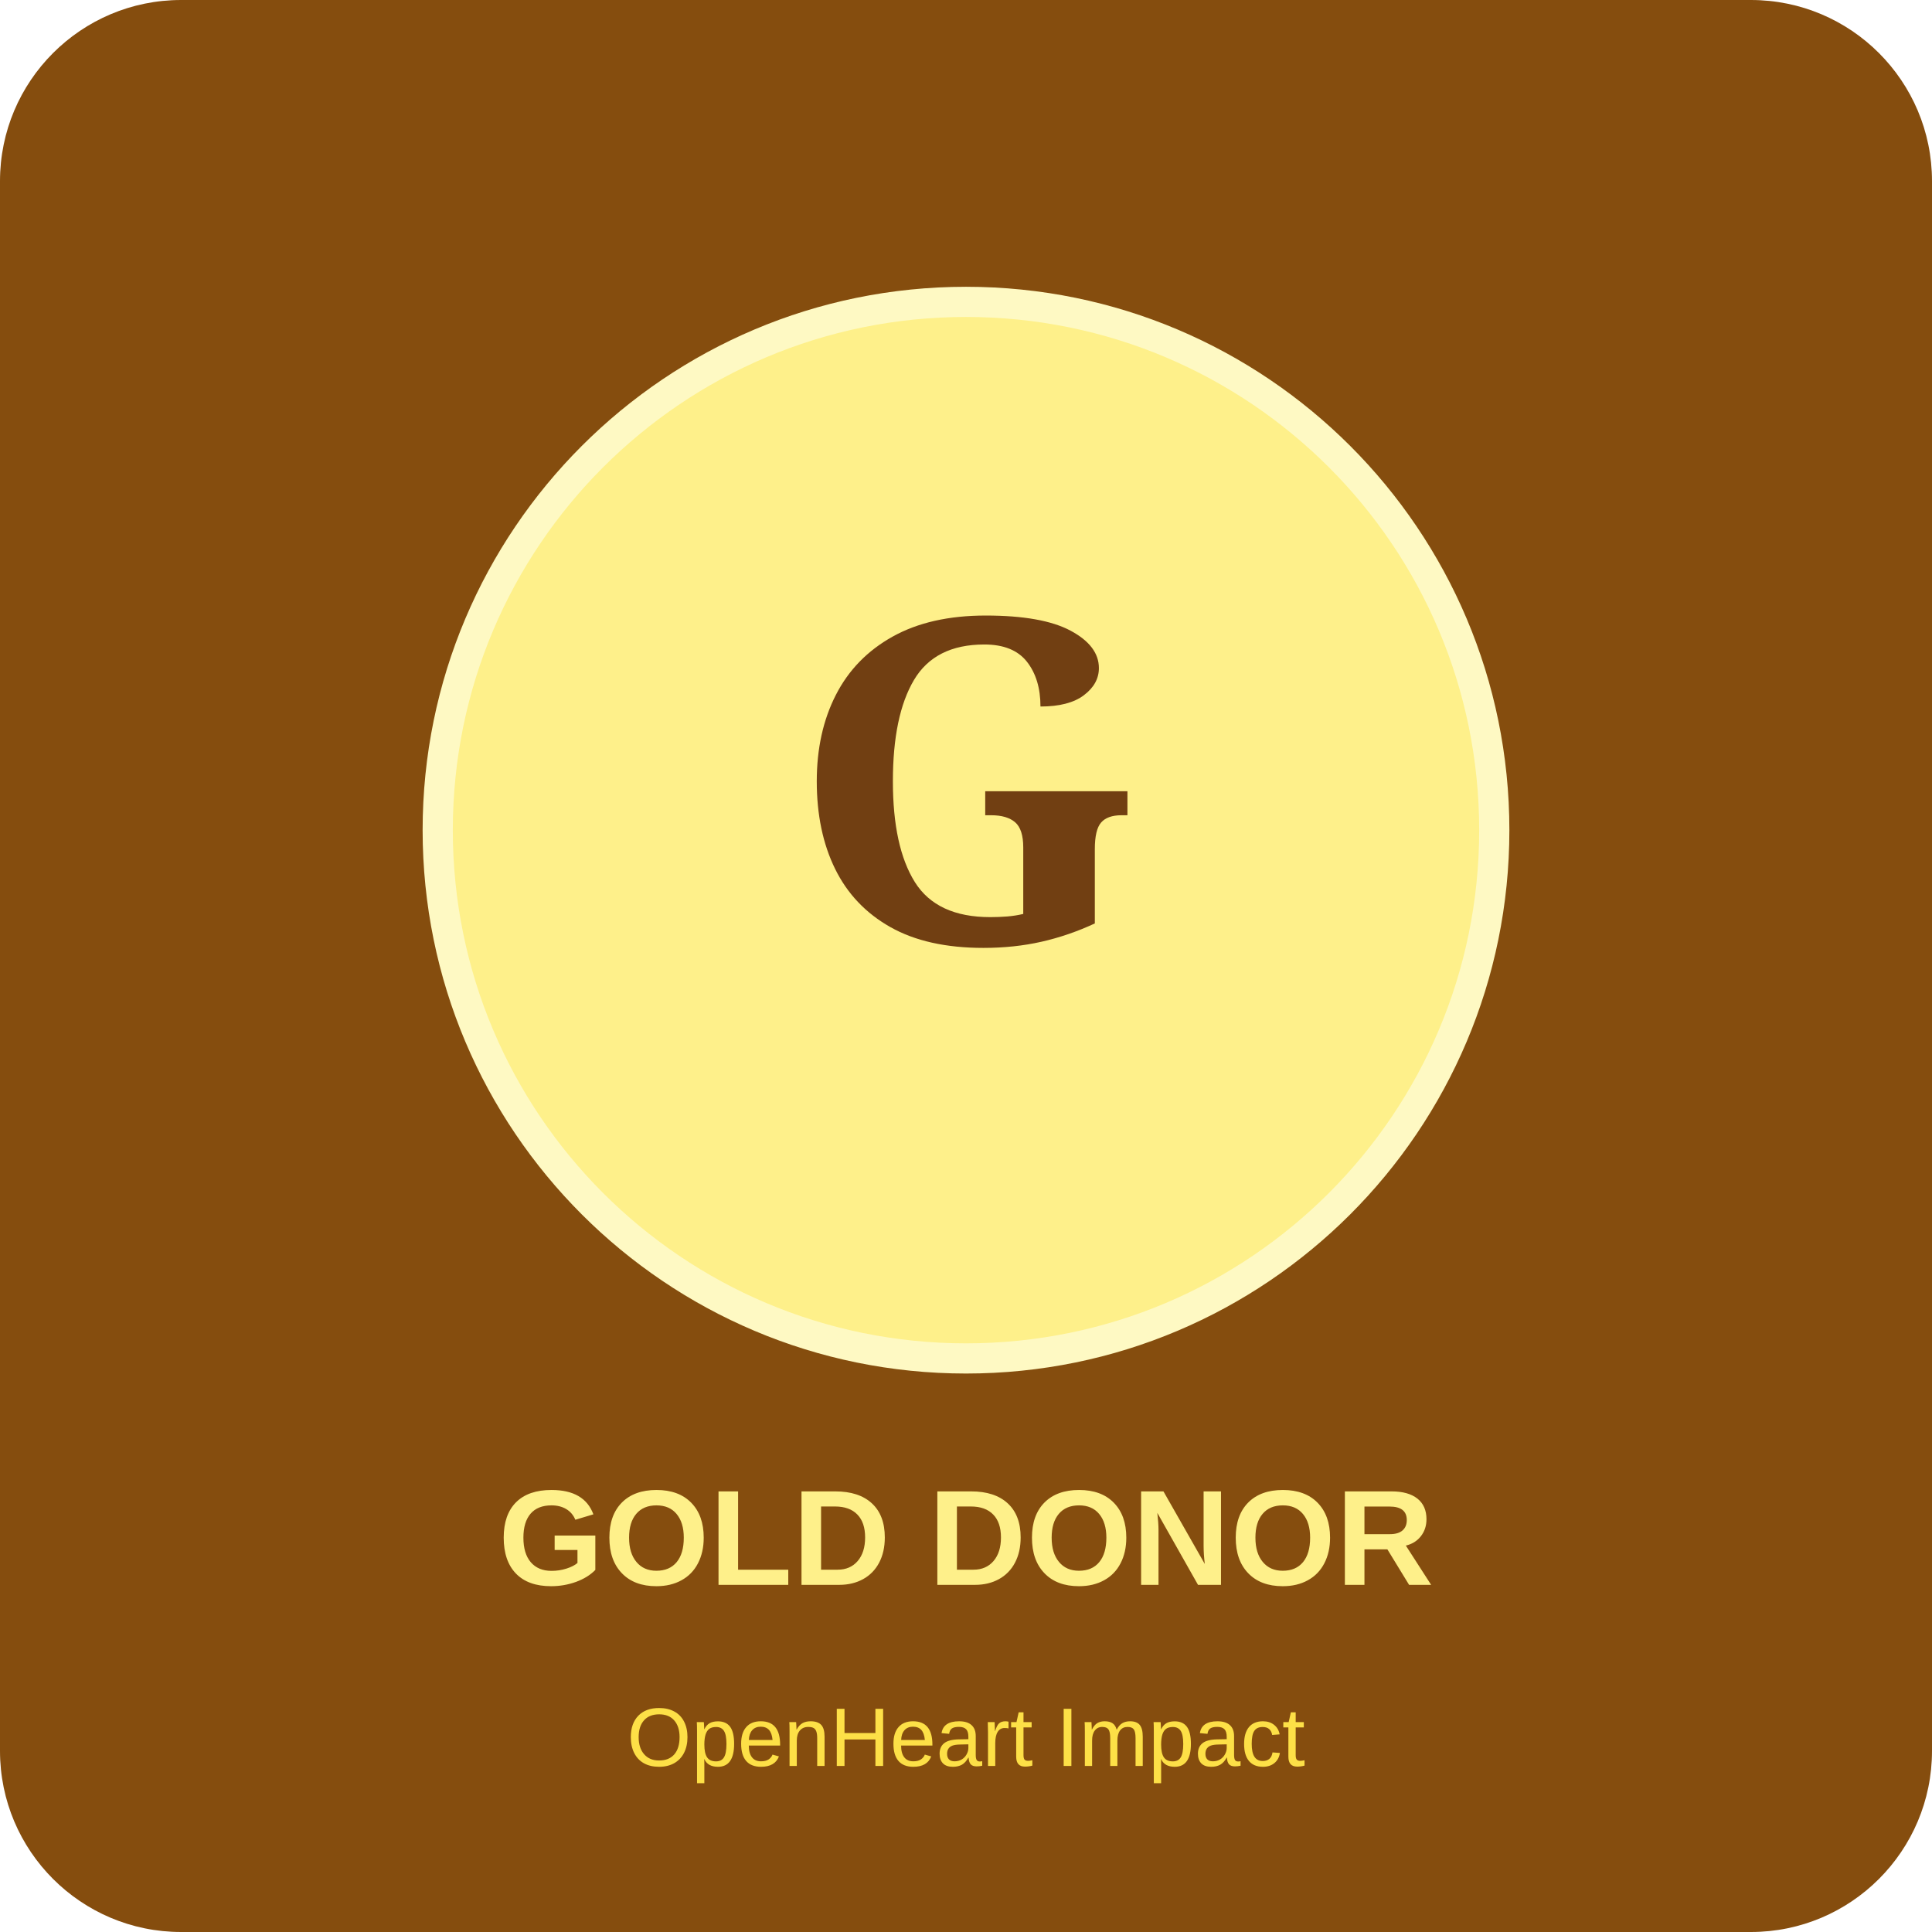
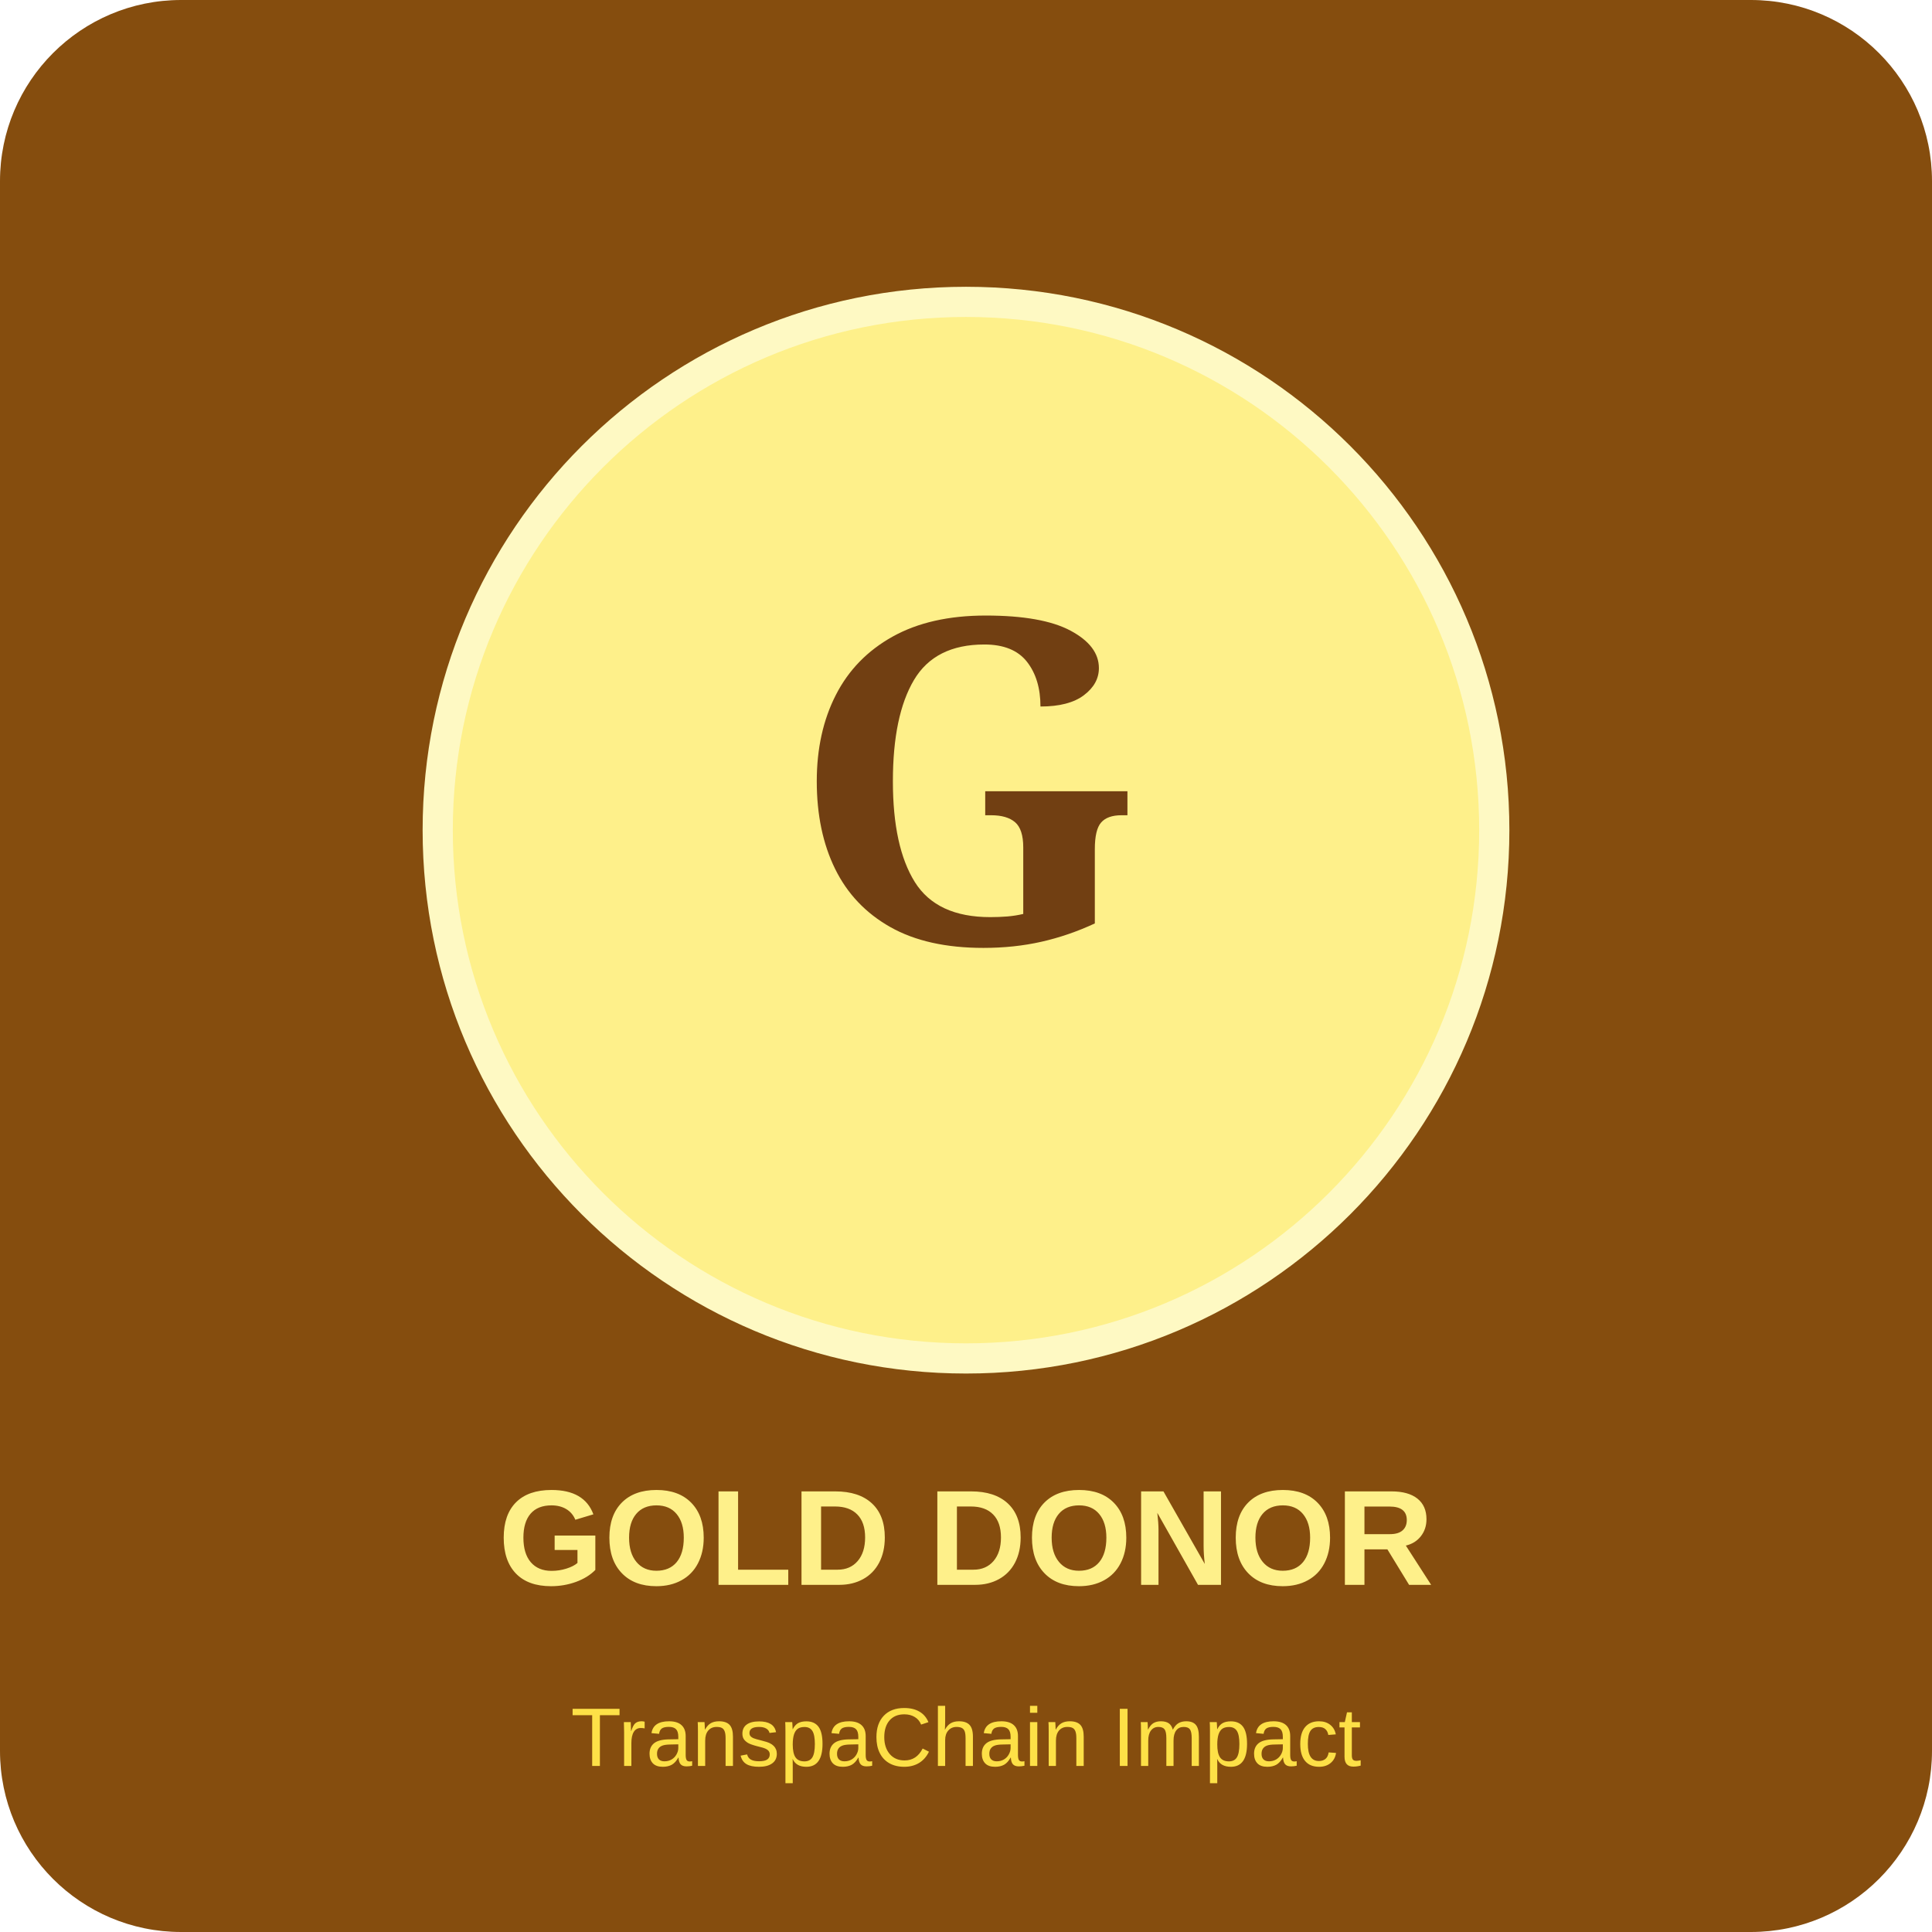
<svg xmlns="http://www.w3.org/2000/svg" viewBox="0 0 512 512" fill="none">
  <defs>
    <linearGradient id="bg" x1="0" y1="0" x2="512" y2="512">
      <stop offset="0%" stop-color="#854d0e" />
      <stop offset="100%" stop-color="#422006" />
    </linearGradient>
    <linearGradient id="medal" x1="156" y1="80" x2="356" y2="400">
      <stop offset="0%" stop-color="#fef08a" />
      <stop offset="50%" stop-color="#eab308" />
      <stop offset="100%" stop-color="#ca8a04" />
    </linearGradient>
  </defs>
  <rect width="512" height="512" rx="48" fill="url(#bg)" />
  <circle cx="256" cy="220" r="140" fill="url(#medal)" stroke="#fef9c3" stroke-width="8" />
  <text x="256" y="250" text-anchor="middle" font-family="Georgia,serif" font-size="120" font-weight="bold" fill="#713f12">G</text>
  <text x="256" y="420" text-anchor="middle" font-family="Arial,sans-serif" font-size="36" font-weight="bold" fill="#fef08a">GOLD DONOR</text>
-   <text x="256" y="468" text-anchor="middle" font-family="Arial,sans-serif" font-size="22" fill="#fde047">OpenHeart Impact</text>
+   <text x="256" y="468" text-anchor="middle" font-family="Arial,sans-serif" font-size="22" fill="#fde047">TranspaChain Impact</text>
</svg>
